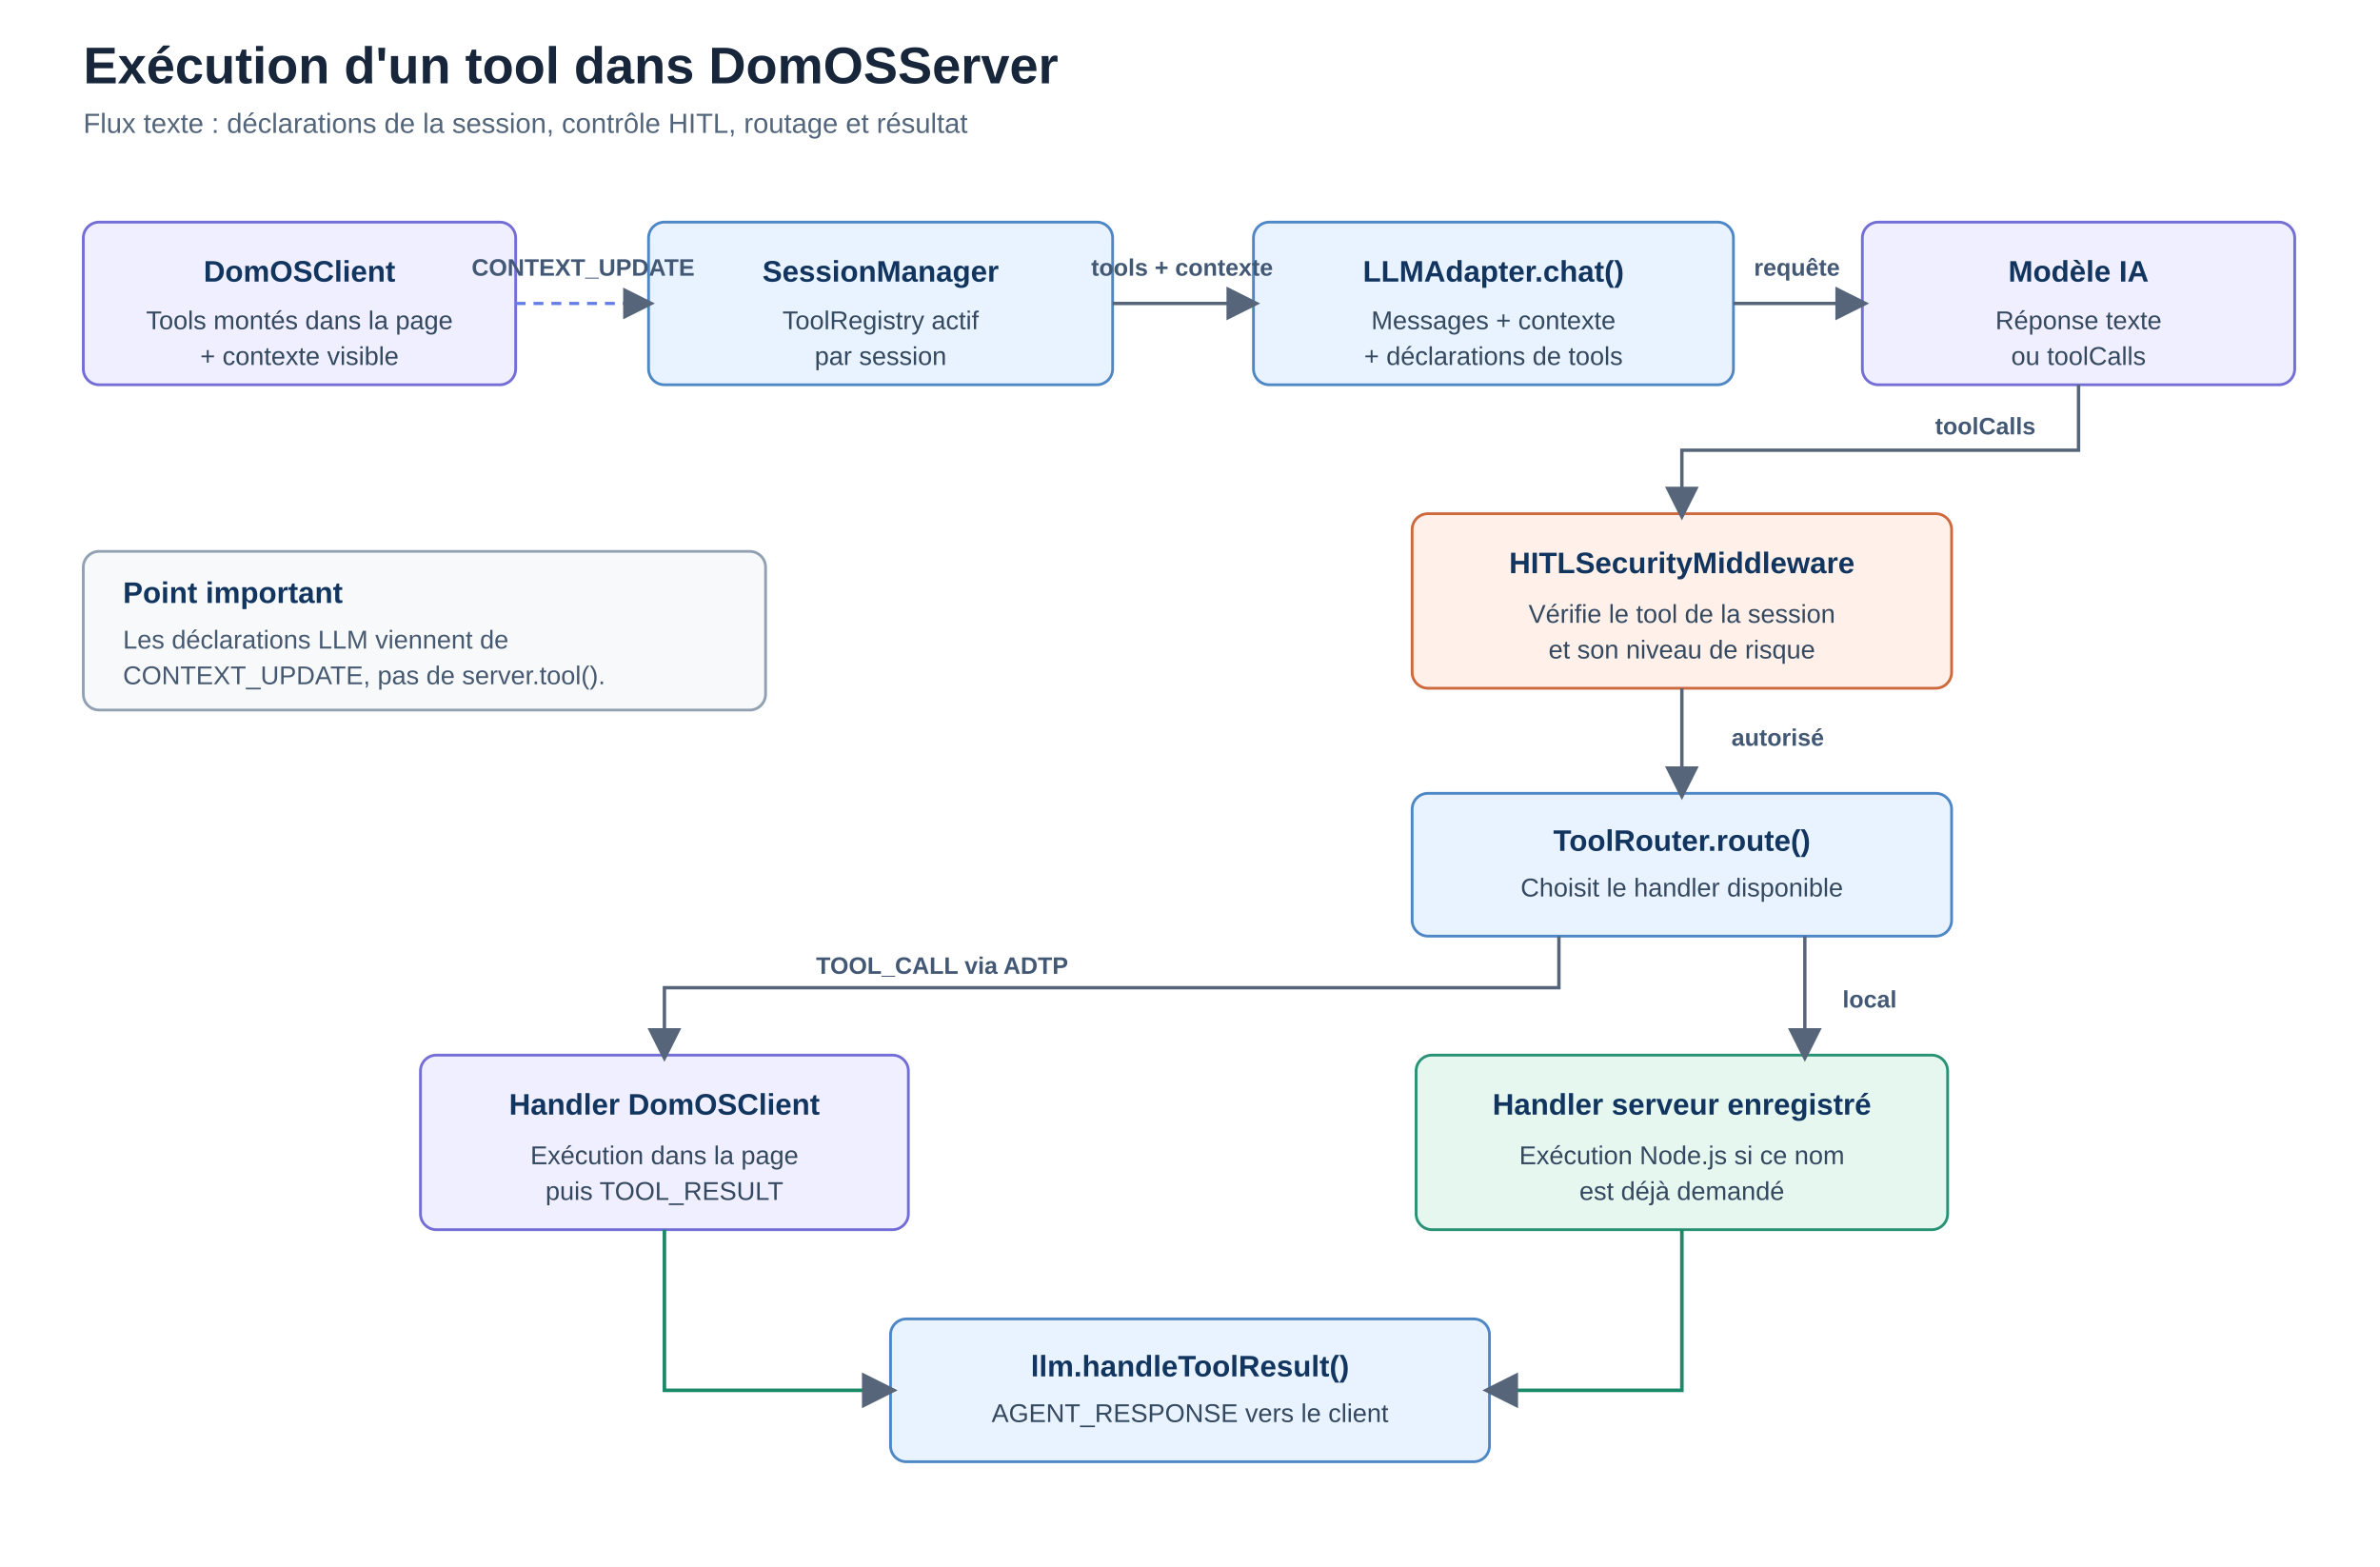
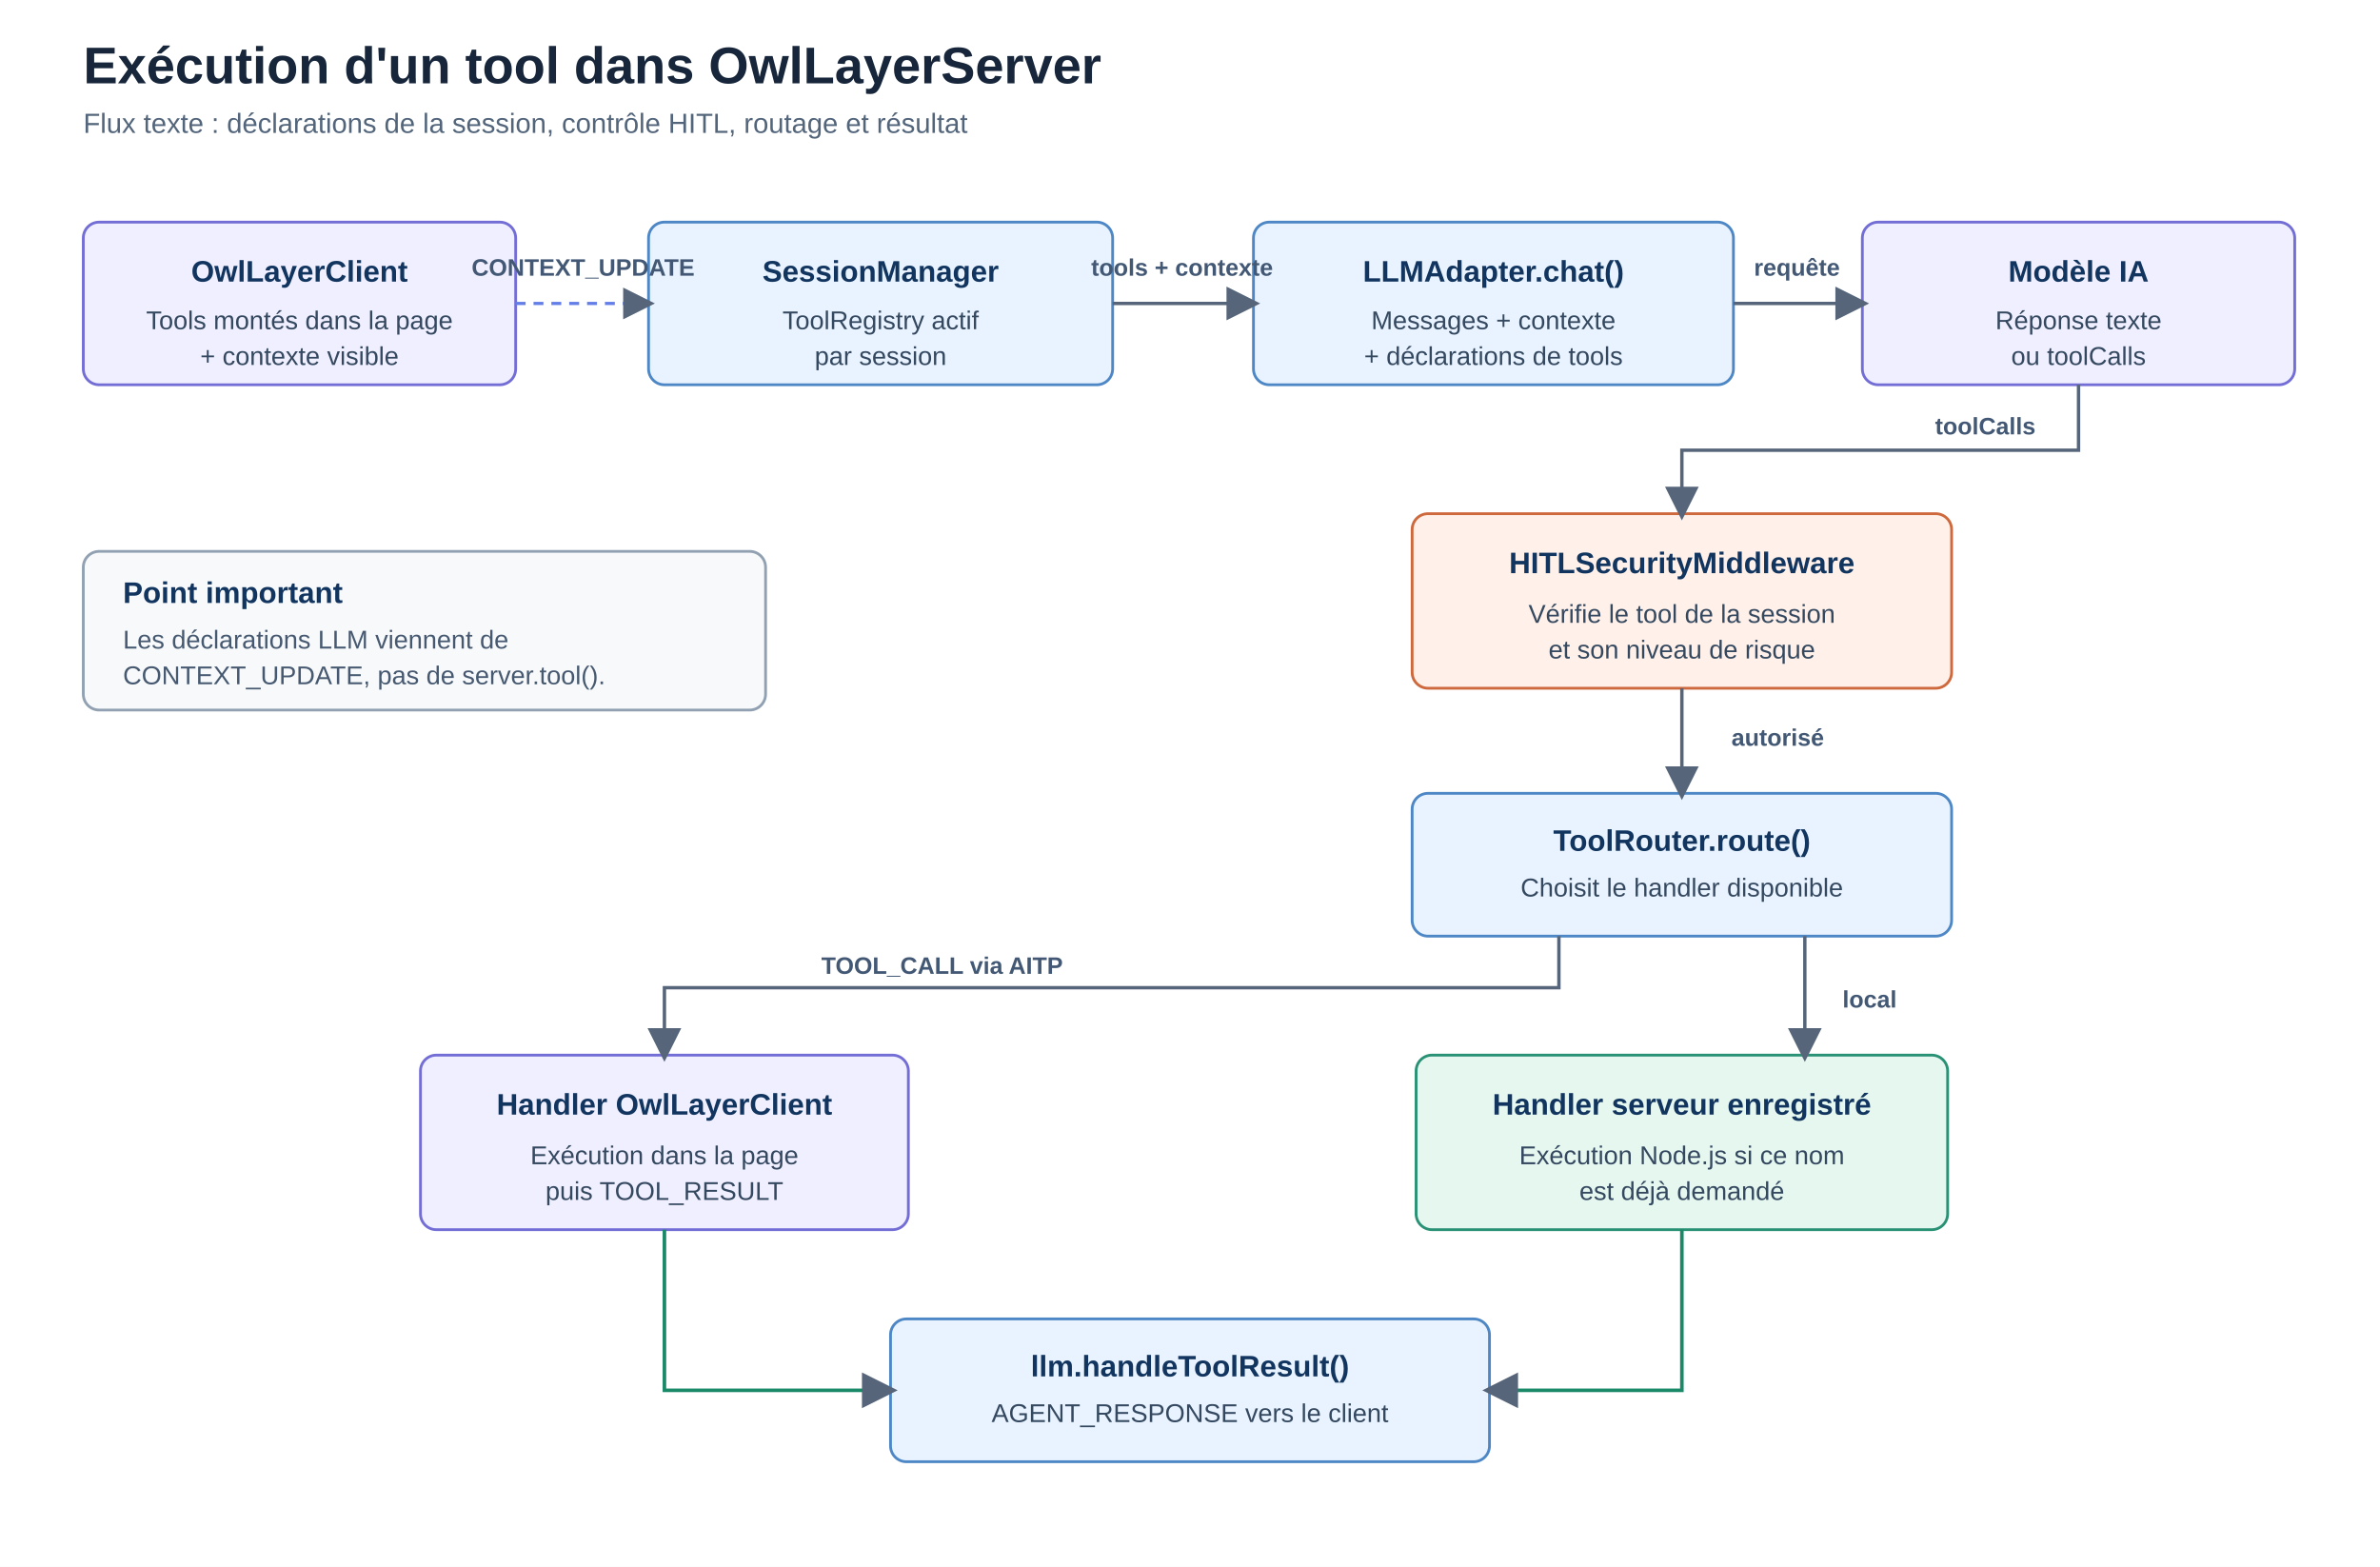
<svg xmlns="http://www.w3.org/2000/svg" viewBox="0 0 1200 790" role="img" aria-labelledby="title description">
  <defs>
    <marker id="arrow" markerWidth="10" markerHeight="10" refX="8" refY="5" orient="auto">
      <path d="M0 0 L10 5 L0 10 Z" fill="#566579" />
    </marker>
    <style>
      .title { font: 700 26px Arial, sans-serif; fill: #17263a; }
      .subtitle { font: 400 14px Arial, sans-serif; fill: #53657b; }
      .heading { font: 700 15px Arial, sans-serif; fill: #11355f; }
      .body { font: 400 13px Arial, sans-serif; fill: #34485f; }
      .label { font: 700 12px Arial, sans-serif; fill: #425874; }
      .note { font: 400 13px Arial, sans-serif; fill: #465970; }
      .box-blue { fill: #e9f3ff; stroke: #4e87c5; stroke-width: 1.4; }
      .box-green { fill: #e6f7f0; stroke: #299174; stroke-width: 1.4; }
      .box-orange { fill: #fff1e9; stroke: #ce693e; stroke-width: 1.4; }
      .box-violet { fill: #f0efff; stroke: #736dd6; stroke-width: 1.4; }
      .box-neutral { fill: #f7f9fb; stroke: #91a1b2; stroke-width: 1.4; }
      .flow { fill: none; stroke: #566579; stroke-width: 1.7; marker-end: url(#arrow); }
      .result { fill: none; stroke: #198967; stroke-width: 1.8; marker-end: url(#arrow); }
      .dash { fill: none; stroke: #647ee8; stroke-width: 1.6; stroke-dasharray: 5 4; marker-end: url(#arrow); }
    </style>
  </defs>
  <rect width="1200" height="790" fill="#ffffff" />
-   <text x="42" y="42" class="title">Exécution d'un tool dans DomOSServer</text>
+   <text x="42" y="42" class="title">Exécution d'un tool dans OwlLayerServer</text>
  <text x="42" y="67" class="subtitle">Flux texte : déclarations de la session, contrôle HITL, routage et résultat</text>
  <rect x="42" y="112" width="218" height="82" rx="8" class="box-violet" />
-   <text x="151" y="142" text-anchor="middle" class="heading">DomOSClient</text>
+   <text x="151" y="142" text-anchor="middle" class="heading">OwlLayerClient</text>
  <text x="151" y="166" text-anchor="middle" class="body">Tools montés dans la page</text>
  <text x="151" y="184" text-anchor="middle" class="body">+ contexte visible</text>
  <rect x="327" y="112" width="234" height="82" rx="8" class="box-blue" />
  <text x="444" y="142" text-anchor="middle" class="heading">SessionManager</text>
  <text x="444" y="166" text-anchor="middle" class="body">ToolRegistry actif</text>
  <text x="444" y="184" text-anchor="middle" class="body">par session</text>
  <rect x="632" y="112" width="242" height="82" rx="8" class="box-blue" />
  <text x="753" y="142" text-anchor="middle" class="heading">LLMAdapter.chat()</text>
  <text x="753" y="166" text-anchor="middle" class="body">Messages + contexte</text>
  <text x="753" y="184" text-anchor="middle" class="body">+ déclarations de tools</text>
  <rect x="939" y="112" width="218" height="82" rx="8" class="box-violet" />
  <text x="1048" y="142" text-anchor="middle" class="heading">Modèle IA</text>
  <text x="1048" y="166" text-anchor="middle" class="body">Réponse texte</text>
  <text x="1048" y="184" text-anchor="middle" class="body">ou toolCalls</text>
  <path d="M260 153 H327" class="dash" />
  <text x="294" y="139" text-anchor="middle" class="label">CONTEXT_UPDATE</text>
  <path d="M561 153 H632" class="flow" />
  <text x="596" y="139" text-anchor="middle" class="label">tools + contexte</text>
  <path d="M874 153 H939" class="flow" />
  <text x="906" y="139" text-anchor="middle" class="label">requête</text>
  <rect x="712" y="259" width="272" height="88" rx="8" class="box-orange" />
  <text x="848" y="289" text-anchor="middle" class="heading">HITLSecurityMiddleware</text>
  <text x="848" y="314" text-anchor="middle" class="body">Vérifie le tool de la session</text>
  <text x="848" y="332" text-anchor="middle" class="body">et son niveau de risque</text>
  <path d="M1048 194 V227 H848 V259" class="flow" />
  <text x="1001" y="219" text-anchor="middle" class="label">toolCalls</text>
  <rect x="712" y="400" width="272" height="72" rx="8" class="box-blue" />
  <text x="848" y="429" text-anchor="middle" class="heading">ToolRouter.route()</text>
  <text x="848" y="452" text-anchor="middle" class="body">Choisit le handler disponible</text>
  <path d="M848 347 V400" class="flow" />
  <text x="873" y="376" class="label">autorisé</text>
  <rect x="42" y="278" width="344" height="80" rx="8" class="box-neutral" />
  <text x="62" y="304" class="heading">Point important</text>
  <text x="62" y="327" class="note">Les déclarations LLM viennent de</text>
  <text x="62" y="345" class="note">CONTEXT_UPDATE, pas de server.tool().</text>
  <rect x="212" y="532" width="246" height="88" rx="8" class="box-violet" />
-   <text x="335" y="562" text-anchor="middle" class="heading">Handler DomOSClient</text>
+   <text x="335" y="562" text-anchor="middle" class="heading">Handler OwlLayerClient</text>
  <text x="335" y="587" text-anchor="middle" class="body">Exécution dans la page</text>
  <text x="335" y="605" text-anchor="middle" class="body">puis TOOL_RESULT</text>
  <rect x="714" y="532" width="268" height="88" rx="8" class="box-green" />
  <text x="848" y="562" text-anchor="middle" class="heading">Handler serveur enregistré</text>
  <text x="848" y="587" text-anchor="middle" class="body">Exécution Node.js si ce nom</text>
  <text x="848" y="605" text-anchor="middle" class="body">est déjà demandé</text>
  <path d="M786 472 V498 H335 V532" class="flow" />
-   <text x="475" y="491" text-anchor="middle" class="label">TOOL_CALL via ADTP</text>
+   <text x="475" y="491" text-anchor="middle" class="label">TOOL_CALL via AITP</text>
  <path d="M910 472 V532" class="flow" />
  <text x="929" y="508" class="label">local</text>
  <rect x="449" y="665" width="302" height="72" rx="8" class="box-blue" />
  <text x="600" y="694" text-anchor="middle" class="heading">llm.handleToolResult()</text>
  <text x="600" y="717" text-anchor="middle" class="body">AGENT_RESPONSE vers le client</text>
  <path d="M335 620 V701 H449" class="result" />
  <path d="M848 620 V701 H751" class="result" />
</svg>
